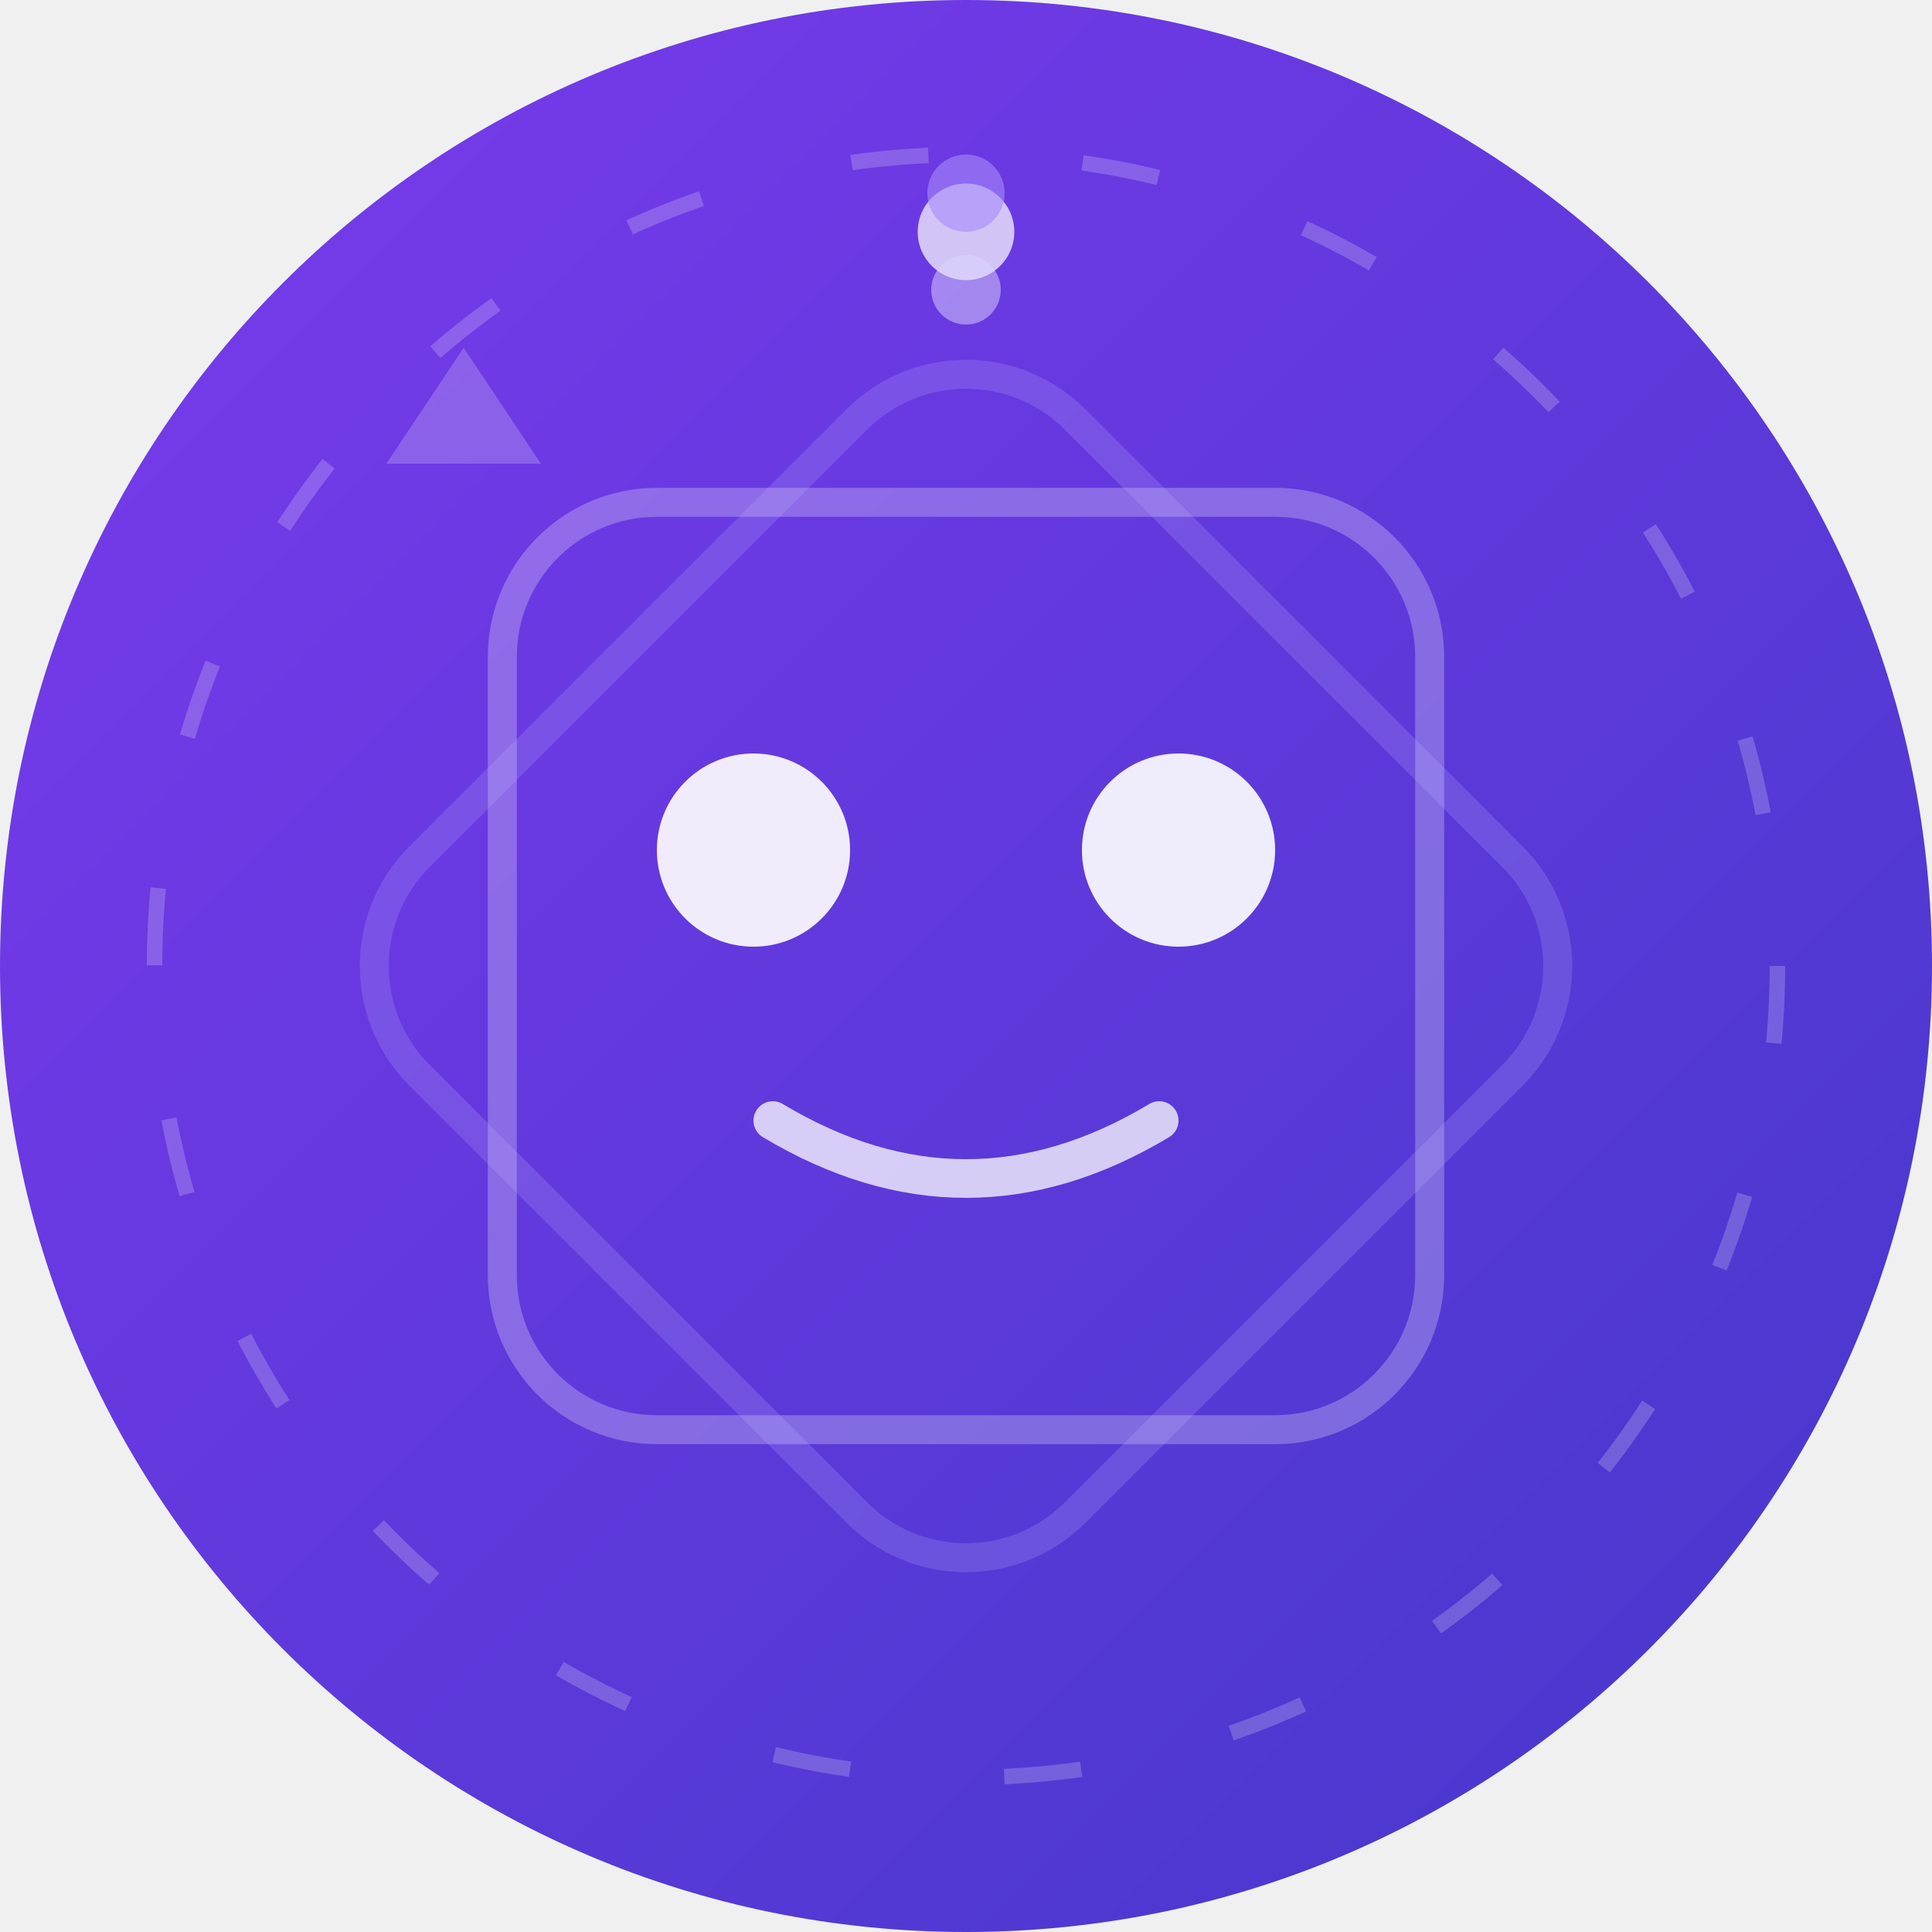
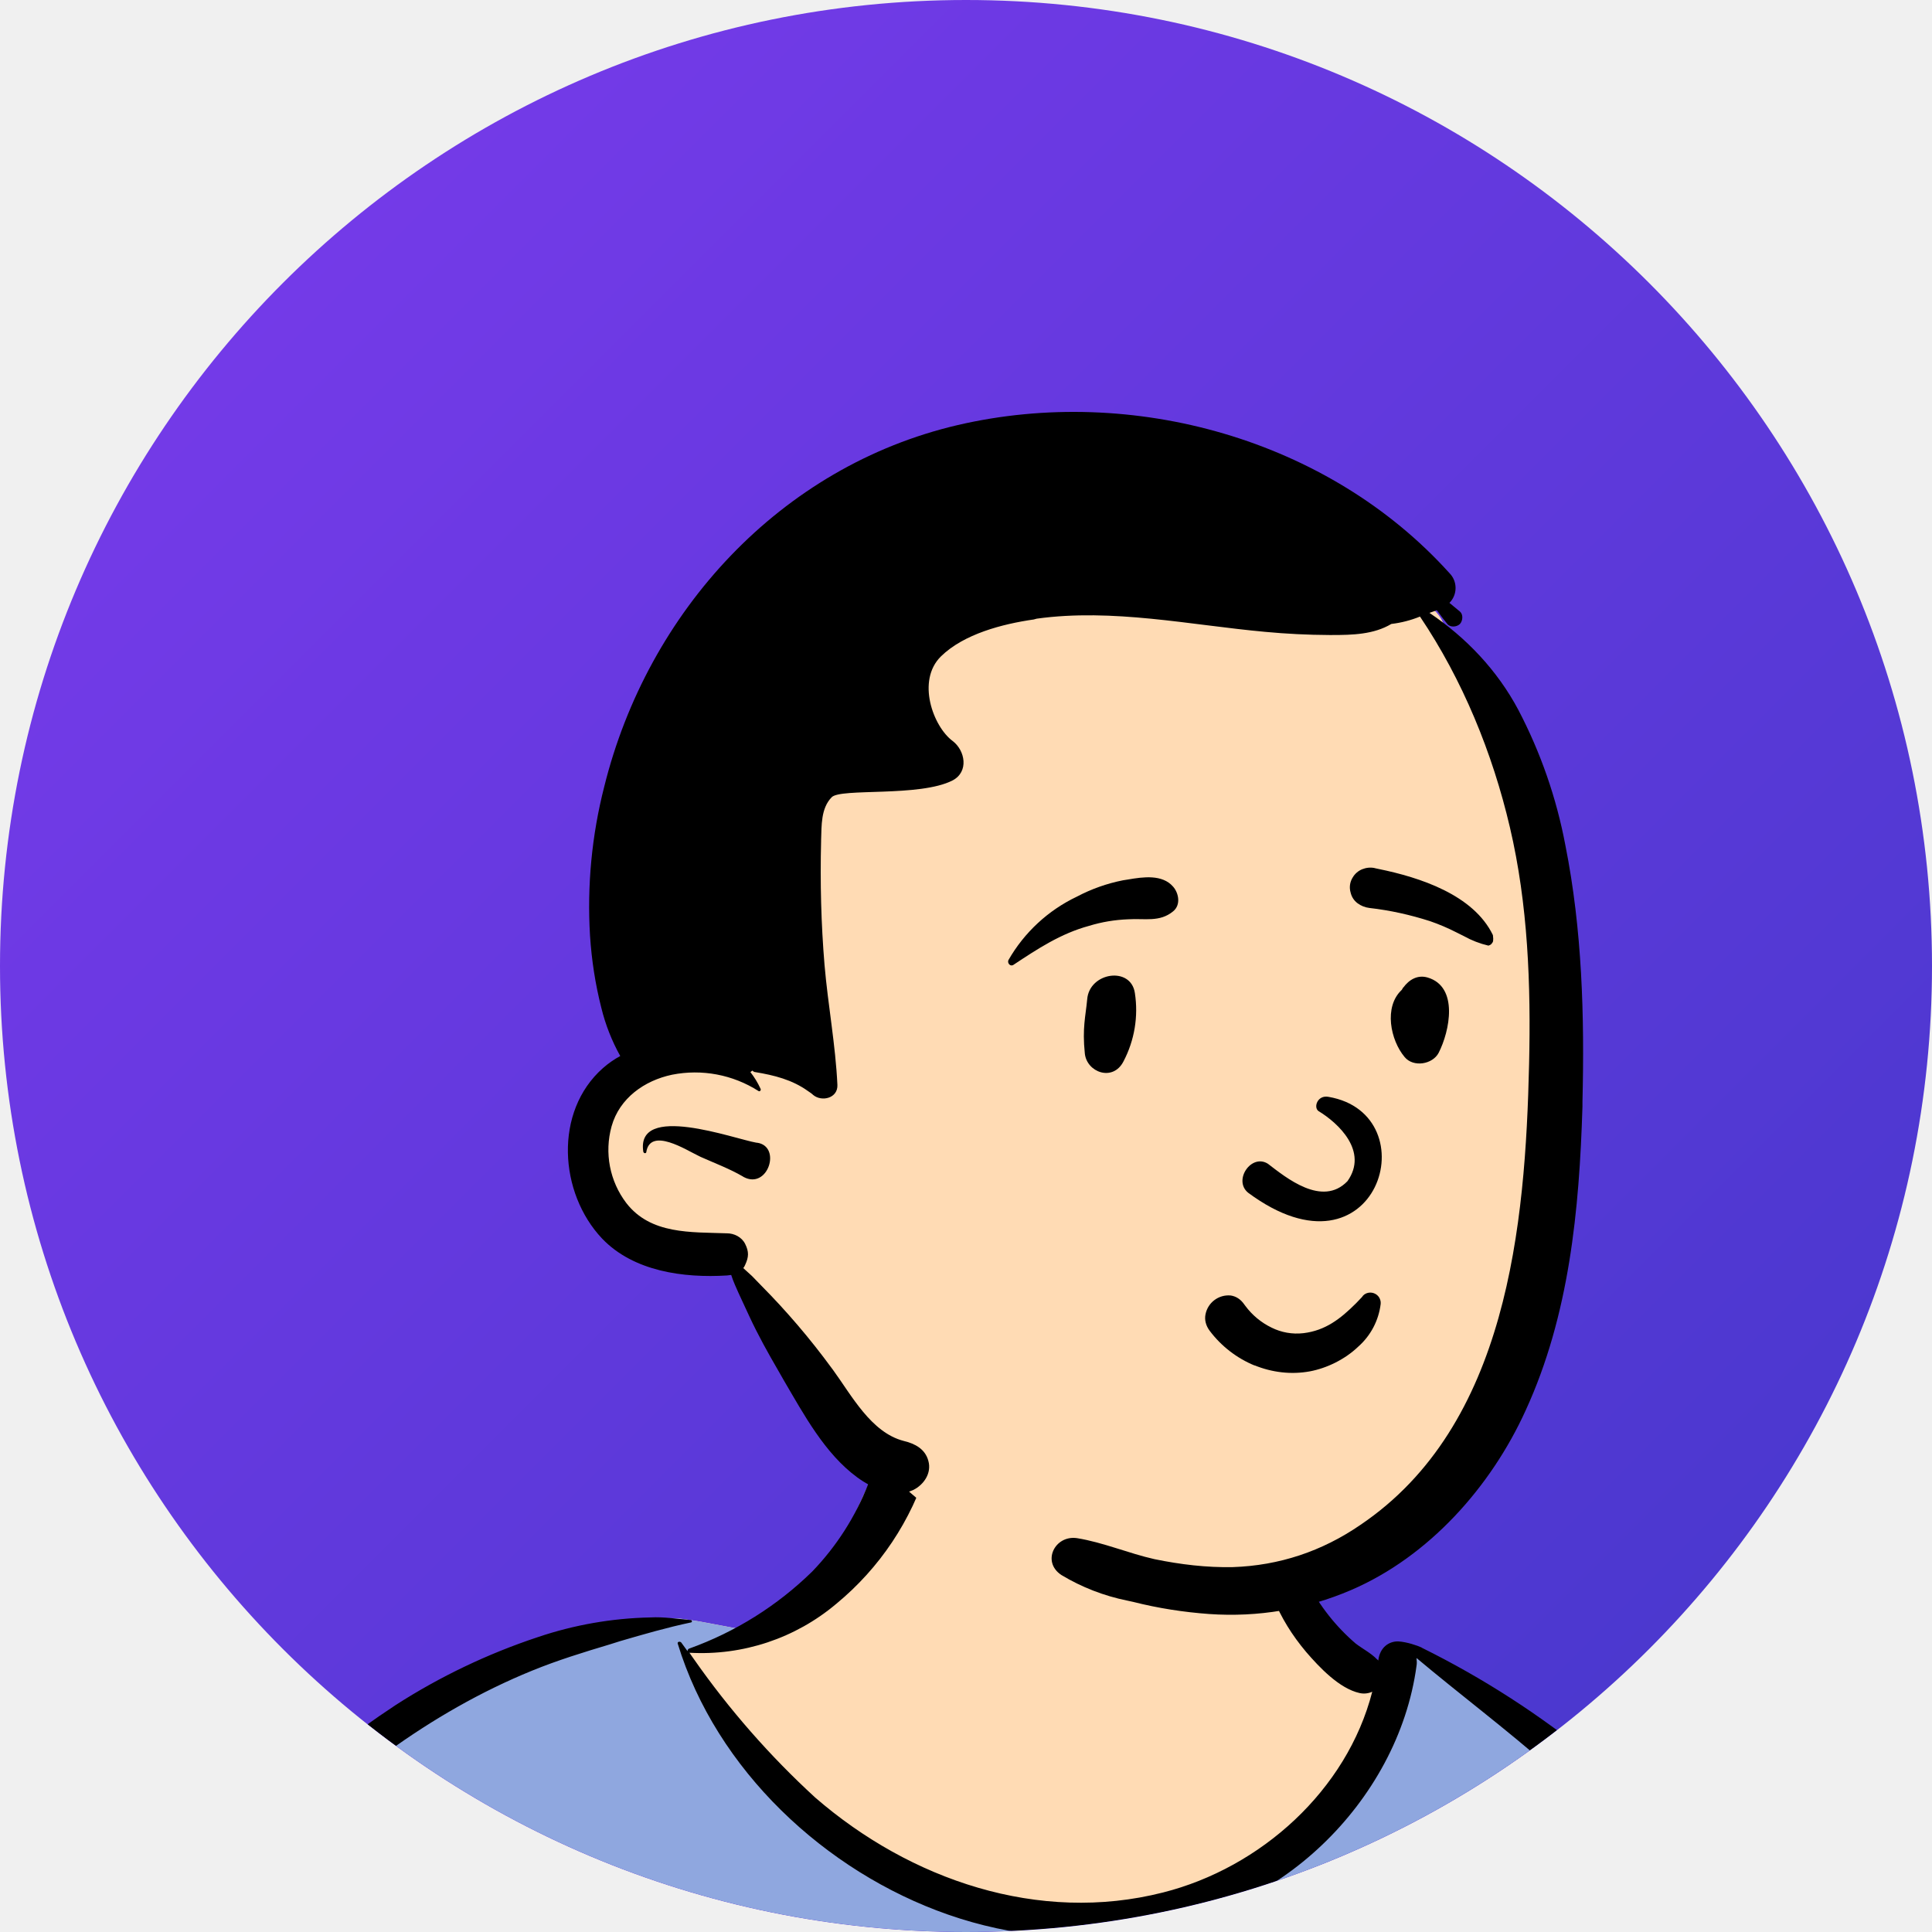
<svg xmlns="http://www.w3.org/2000/svg" viewBox="0 0 100 100">
  <defs>
    <linearGradient id="a1bg" x1="0%" y1="0%" x2="100%" y2="100%">
      <stop offset="0%" stop-color="#7C3AED" />
      <stop offset="100%" stop-color="#4338CA" />
    </linearGradient>
+     <clipPath id="a1clip">
+       <circle cx="50" cy="50" r="50" />
+     </clipPath>
  </defs>
  <circle cx="50" cy="50" r="50" fill="url(#a1bg)" />
-   <g opacity="0.2">
-     <animateTransform attributeName="transform" type="rotate" from="0 50 50" to="360 50 50" dur="40s" repeatCount="indefinite" />
-     <circle cx="50" cy="50" r="42" fill="none" stroke="white" stroke-width="0.8" stroke-dasharray="4 8" />
-   </g>
-   <g>
-     <animateTransform attributeName="transform" type="rotate" from="0 50 50" to="360 50 50" dur="20s" repeatCount="indefinite" />
-     <rect x="26" y="26" width="48" height="48" rx="8" fill="none" stroke="white" stroke-width="1.5" opacity="0.25" />
-   </g>
-   <g transform="rotate(45 50 50)">
+   <g clip-path="url(#a1clip)">
    <g>
-       <animateTransform attributeName="transform" type="rotate" from="0 50 50" to="-360 50 50" dur="25s" repeatCount="indefinite" />
-       <rect x="26" y="26" width="48" height="48" rx="8" fill="none" stroke="#C4B5FD" stroke-width="1.5" opacity="0.2" />
+       <animateTransform attributeName="transform" type="translate" values="0 0; 0 -0.8; 0 0" dur="5.00s" repeatCount="indefinite" />
+       <svg x="2" y="4" width="96" height="96" viewBox="0 0 704 704">
+         <mask id="a1oviewboxMask">
+           <rect width="704" height="704" rx="0" ry="0" x="0" y="0" fill="#fff" />
+         </mask>
+         <g mask="url(#a1oviewboxMask)">
+           <g fill-rule="evenodd" clip-rule="evenodd">
+             <path d="M705.3 1074a2351.1 2351.1 0 0 1-15.6-101c-1-7.7-2.5-16.4 2.7-22 7.3-8 14-14.8 14.8-26.2.8-10.7-2.8-22.4-5-32.8a809.4 809.4 0 0 0-17.3-64.7c-6.6-21.7-13.9-43.2-21.3-64.6-6.9-20-13.5-40.3-22.5-59.5-17-36.5-46-63.5-81.6-81.6-9-4.5-27-20.5-36.3-24-8.5-3.4-8.5 6.3-16.9 2.6-6.7-2.9-13-6.7-16.7-13.2-4-7-14.3-16.9-15.9-25-3.3-17.4.3-32.2-12-45.3a90 90 0 0 0-41.1-23.8c-33.7-9.3-78.5-2.8-98.8 28.5-9.7 14.9-13 33-26.2 45.1-11.4 10.7-8.8 18-23.6 23.4-.9.3-23.6-4.5-24.4-4.2-16.2-3.5-31.7 6.2-46.5 11.8a325.4 325.4 0 0 0-63 32.3 399.2 399.2 0 0 0-102.3 98.5 482.5 482.5 0 0 0-76.4 161c-1.7 6.4-3.5 13-1.5 19.4 1.7 5.3 5.4 9.2 9.8 12.4 6 4.3 18 7 17.7 15.7-.1 6.6-2.4 13.5-3.5 20-1.3 7.7-2.3 15.5-3.4 23.2-4.8 35.4-8.6 71-10.3 106.6a920 920 0 0 0-.5 106c.1 2.3.8 4.5 2 6.2-1 .4-1.2 2.4.1 2.7l2.7.5a12 12 0 0 0 7 2.4l5.5.2c19.3 4 38.6 7.9 58.1 10.8 23.8 3.5 47.6 6.3 71.5 8.7 49.2 4.8 98 3.2 147.1.6a1877 1877 0 0 1 147.4-2c49.2 1.4 98.4 3.5 147.6 4.4 55 1 110-.5 164.8-5 7.5-.5 12.2-6.5 10.7-14-8.9-44.7-19-89.1-27-134Z" fill="#ffdbb4" />
+             <path d="m201 597.5 1.2-.4c14.5-5.7 29.6-14.8 45.4-11.4.5-.2 10.8 1.9 17.9 3.2l-6.7 7L247 598c40.7 67.1 88.8 100.7 144.3 100.7 55.5 0 97.7-33.6 126.4-100.7l4-1c.4 0 1 .2 1.5.4 9.3 3.6 27.4 19.6 36.3 24.1 35.6 18 64.5 45 81.6 81.6 8.7 18.6 15.2 38 21.8 57.5l.7 2c7.4 21.4 14.7 43 21.3 64.6 6.3 20.4 12 41 16.6 61.8l.7 2.9c2.2 10.4 5.8 22 5 32.8a29 29 0 0 1-3 10.7l-80.4 29 38.4 261.3c-35.1 1.5-70.3 2-105.5 1.3-49.2-.9-98.4-3-147.6-4.3-47.7-1.2-95.3-.7-143 1.7l-12 .6a946.3 946.3 0 0 1-139.5-1l-3.1-.3v-38.3l16.3-212.9-83-15.6-81.3-39.5a21.7 21.7 0 0 1-5.6-8.8c-1.9-6-.5-12 1-18l.5-1.3a492.8 492.8 0 0 1 76.4-161A399.3 399.3 0 0 1 138 629.7c19.8-13 40.9-23.9 63-32.3Z" fill="#8fa7df" />
+             <path d="M232.2 584.6c5.1-.3 10.3.6 15.4 1 .4.1.6.8 0 .9-9 1.9-18 4.5-26.9 7.1l-3.8 1.2c-10 3-19.8 6-29.6 10-19.4 7.9-37.8 18.5-54.8 30.8C67.2 682.8 20 754.3-9.9 828.3a526 526 0 0 0-24.3 77c-.4 1.6-2 5.4-1 7 .7 1.3 3.6 2.1 5 2.9l4.5 2.3 25.2 12.9 2.3 1.1c38 18.6 78.4 34.4 121 35.5l.4-3.7a342 342 0 0 1 9.9-60c.3-1 1.6-.6 1.7.3 3 23.1 2 46.4 1 69.7-1.8 41-4.3 82.2-6.5 123.3-1.2 20.6-2.6 41-3.9 61.7-1.3 20.5-1.7 41.6-4.7 62-.6 4.6-6 7-10 6.6-4.4-.5-7.9-4.5-8-9 0-11.9 1.5-24 2.4-35.8l2.5-33.8c3.1-41.1 6.8-82.2 10.2-123.3a4771 4771 0 0 1 3.8-43.7C76.4 979.8 34.2 963-6.1 943.5c-.6 13.2-2 26.5-3.4 39.6-3.8 36.8-7.1 73.6-9.6 110.5a2254.2 2254.2 0 0 0-4.2 92.7l-.2 7c0 4.4-.5 8.5-4.3 11.7-3.7 3.3-8.9 3.5-12.6 0-5-4.6-4.2-10.9-4-17.1a1675.6 1675.6 0 0 1 1.8-47.2 1321 1321 0 0 1 10.5-109.5l2-14c3.5-26 7.5-52.7 15.5-77.9-3.1-1.5-6.2-3-9.3-4.7-5.5-2.7-11.2-5.4-16.6-8.4-4.2-2.5-7.9-5.8-9-10.8-1.4-5.5.6-11.5 2-16.9v-.4a502 502 0 0 1 26.6-80 523.2 523.2 0 0 1 67.8-117 353.8 353.8 0 0 1 88.7-83.3 239 239 0 0 1 53.8-25.7 142.6 142.6 0 0 1 42.8-7.5Zm90.1-66c6-6.5 18.1.2 15.2 8.8a108.2 108.2 0 0 1-34.7 52A79.4 79.4 0 0 1 247 598l1.7 2.4a321.1 321.1 0 0 0 46.1 52.6c36 31.2 84.8 48 132 36 37.1-9.4 69.8-38.8 79.4-76.2-1.3.6-3 .9-4.8.5-7.7-1.7-15.3-9.8-20.3-15.6-5.3-6.3-9.5-13-12.6-20.7-5.6-14-7.4-32.1.3-45.7 1-1.7 3-.7 3.3 1l.3 2.5c1.5 12.7 3.3 25 9.3 36.6a76 76 0 0 0 18.2 23.1c2.6 2 5.8 3.6 8.1 6l.5.4c.6-5 4.1-7.3 7.6-7.2 3.3.2 7.3 1.6 8.8 2.3l.1.1a341 341 0 0 1 65.1 42 259 259 0 0 1 88.4 129c7.5 25.3 11.8 51.4 16.3 77.4l2.8 16c4.2 23.9 8.9 48.4 18.4 70.7 2.5 5.7.6 11.1-5.5 13.4A1493 1493 0 0 1 688 953c3.7 16 6 32.5 8.7 48.5 6 34.1 13.2 68 19.4 102 3.2 17.5 6.1 35 9.3 52.3l4.7 25.2 2.4 13.6.1.7c.5 2.4 1 4.9.4 7.3-.8 2.7-2.9 4.6-4.8 6.6-1.6 1.6-3.8 1.6-5.7.7l-.7-.3c-3.4-1.6-6-3.2-7.3-7-.7-2.5-1-5.2-1.5-7.7a3535.6 3535.6 0 0 1-7.8-43.6l-1.6-9.1c-5.2-31.4-10.2-62.9-12.8-94.5-1-14-2.3-28.1-3.5-42.2l-.9-10.5c-1.1-13.3-2.5-27-2.7-40.5l-4.5 1.6L657 964c-5.5 2-12.5 6-18.4 5.2-2.9-.3-5-1.2-6.8-2.9 2 28.8 4.8 57.4 8.5 86a1965.7 1965.7 0 0 0 22 135c.6 3.2 1.4 6.4 1.9 9.6.5 3.7-.5 5.9-2.5 9-1.7 2.4-5 3.7-7.8 2-3.6-2.3-5.5-4.3-6.5-8.4-1-3.7-1.6-7.6-2.3-11.4a1654.2 1654.2 0 0 1-11.4-65.2c-7.8-52-12.7-104.4-15.2-156.8a1388 1388 0 0 1-1.4-77.8c0-13.3.5-26.6 1.4-39.9 1-13.4 3-26.5 4.8-39.8 0-.5.7-.5.7 0 .8 14.9 2.1 29.8 2.8 44.7.6 14.3.9 28.5 1.4 42.8.6 18.7 1.5 37.5 2.7 56.2a9.6 9.6 0 0 1 8.5-3.1c4.7-1 9.7-3.4 14.1-5l16.8-5.5 26.4-8.7a679 679 0 0 1-18-80.8l-2-12.3c-4-24.2-8.5-48.5-15.8-72a229.8 229.8 0 0 0-34.8-68.2 370.2 370.2 0 0 0-52.7-55.3C557 627 539.7 614 523 600c.1.9.2 2 0 3-3.5 25.9-17 50-35.8 67.9-37.7 36-93.6 43.4-142 26.5-46.7-16.3-88-55-102.6-102.8-.3-.8.8-1 1.3-.5l2.4 3.3c0-.4.2-.9.7-1a129 129 0 0 0 46.6-29.2 100.2 100.2 0 0 0 21.3-33.3l.4-1c1.7-5 3.2-10.2 7-14.2Z" fill="#000" />
+           </g>
+           <g transform="matrix(.99789 0 0 1 156 62)">
+             <g fill-rule="evenodd" clip-rule="evenodd">
+               <path d="M405.3 225.3c11.3-8.2-5.6-35-11.4-43l-15-31.4c.6-8.5-7.8-16.1-16-13.5-7.2-5.2-19.3-2.7-23 5.4-79.4-34.6-216.8-20.2-224 86.5-15.3 30.4-30.5 61-44.2 92.3-18.9 1-28 24-16.8 38.9 1.5 24 16.8 26 37.2 25 8.2 2 16.7 3.2 22.9 9.6a68.5 68.5 0 0 1 10.9 16.7 204.4 204.4 0 0 0 56.4 69.3c38 28.3 89.2 48.7 136.4 34.9 101.6-39.9 121.6-199.3 86.6-290.7Z" fill="#ffdbb4" />
+               <path d="M193.3 70c66.4-15.4 141 5.3 187 56.2a8 8 0 0 1 0 11.3l4 3.3c1.3 1.1 1.1 3.5 0 4.7-1.2 1.2-3.7 1.4-4.8 0l-1.6-2-2.4-3.2-2.8 1c14 9.4 25.8 21.8 33.8 36.8a183.9 183.9 0 0 1 17.9 51.4c6.4 32 7.3 64.9 6.5 97.4v1.8c-1.2 39.3-5 79.2-21.6 115.3-13.2 29-36.8 55.5-66.4 68.2-17 7.3-35.4 10.4-54 9.1-9.7-.7-19.4-2.2-28.9-4.6l-2.3-.5a79 79 0 0 1-25-9.7c-7.6-5-2.5-15.2 5.9-14 10 1.6 19.7 5.8 29.6 8 9.8 2 19.7 3.2 29.7 3 17.7-.6 33.9-6 48.5-16 56-37.7 62.8-113.7 64.2-175 .7-30-.4-60.5-7.3-89.8-6.6-28.2-18-56-34.2-80a42.2 42.2 0 0 1-10.9 2.8c-6.7 4-14.8 4.2-22.6 4.2h-1a275 275 0 0 1-24.4-1.2c-28.6-2.6-58-9-86.9-5l-1.1.3c-11.9 1.7-26.6 5.5-35.3 14-9.4 9.2-3 26.6 4.4 32.1 4.8 3.6 6.3 11.7 0 15-12.5 6.4-42.7 2.8-46 6.4-4.1 4.2-3.8 10.7-4 16.2v.4c-.4 15.7 0 31.4 1.3 47 1.3 15.2 4.2 30.4 4.9 45.6.2 5-5.9 6.5-9.2 3.8-.6-.6-1.3-1-2-1.5-6-4.3-12.8-6-20.1-7.2-.4 0-.7-.3-1-.5v-.1l-.8.6c1.5 1.9 2.8 4 3.9 6.4.2.5-.3 1.1-.8.8a44.9 44.9 0 0 0-32.9-6.2c-10.5 2.2-20 8.9-23 19.6a33.3 33.3 0 0 0 5.6 29.1c9.3 12 24.6 11 38.3 11.5 2.7 0 5.6 1.4 6.9 4 1.5 3 1.4 5 0 8a5 5 0 0 1-.7 1.2l3.3 3 3.6 3.7a277.3 277.3 0 0 1 26.6 31.1l.6.8c7.1 9.7 14.5 23.8 26.9 27 4.2 1 8.2 3 9.4 7.6 1.3 4.6-1.7 9-5.7 11-7 3.3-15.7-.6-21.4-4.8-12.3-9-20.3-23.9-28-37l-2-3.5c-3.9-6.7-7.7-13.5-11-20.6-1.8-4-3.8-8-5.5-12a42 42 0 0 1-1.4-3.7l-1.6.2c-16.5 1-35.5-1.5-47.5-14-16.4-17.3-18.4-48.2.3-64.7a36 36 0 0 1 6.6-4.6 73.3 73.3 0 0 1-7.2-18.3c-2.3-9-3.7-18.2-4.3-27.4a183 183 0 0 1 5.4-56.5c16.5-66.5 67-121.6 134.5-137.3ZM73.7 346c-3.2-19 34.7-5 43-3.6h.2c9.5 1.3 4.2 18-5.1 13l-.3-.2c-5-2.9-10.6-5-16-7.4l-1-.5c-4.3-2-18.2-11-19.7-1.3 0 .5-1 .5-1 0Z" fill="#000" />
+             </g>
+           </g>
+           <g transform="translate(315 248)">
+             <path fill-rule="evenodd" clip-rule="evenodd" d="M146.6 241a40.7 40.7 0 0 1-17.1-13.2c-1.5-2-2-4.2-1.6-6.2a8.9 8.9 0 0 1 9.6-7.2c1.9.3 3.7 1.3 5.2 3.5l.3.4a27 27 0 0 0 10 8.3c3.6 1.8 7.8 2.6 12.1 2.1 8.3-1 14-5.4 20-11.4l2.2-2.3c.5-.8 1.1-1.2 1.9-1.5a4 4 0 0 1 4.6 1.6c.4.7.7 1.5.6 2.5a25.7 25.7 0 0 1-8.5 16.2c-5.1 4.9-12 8.2-18.4 9.4-7.1 1.3-14.4.4-21-2.3Zm24.2-96.6c7.6 4.6 19 15.3 11 26.6-9.6 10-23.4-1.4-30.2-6.6-6.3-4-13.3 6.3-7.5 11 49 36.3 69-29.8 30.5-36.4-4.2-.8-5.8 4-3.8 5.4ZM83 102c.8-10.3 16.6-12.7 18.1-2.4a42 42 0 0 1-4.3 25.9c-4 7.9-14 4.2-14.7-3-1-9.7.3-14 .9-20.5Zm120-4.5c2.2-3 5.4-4.9 9.2-3.8 11.9 3.5 8.4 20.4 4.2 28.6-2.3 4.4-9.6 5.6-12.9 1.6-5.4-6.4-8-19.1-1.1-25.5l.6-1ZM96.6 56.8l1.9-.3c5.8-1 13-2 17.1 2.7 2.2 2.5 3 7 0 9.4-5.1 4.2-10.8 2.6-17 3-5.1.2-10 1-14.9 2.5C73 77 64.2 82.8 55 88.9c-1.2.8-2.4-.7-1.9-1.8a59.3 59.3 0 0 1 26-24.1 64 64 0 0 1 17.5-6.2Zm95.6-4.6 1.4.3c15.7 3.2 36 9.8 43.4 25.1.3 2.2 0 2.7-.3 3-.2.3-.4.7-1.4 1A36 36 0 0 1 226 78l-2.8-1.4a77.7 77.7 0 0 0-10.1-4.3c-7.5-2.4-15.1-4.1-23-5a9.4 9.4 0 0 1-4.5-1.8 7 7 0 0 1-2.6-4 7 7 0 0 1 .8-5.8 7.4 7.4 0 0 1 3.6-3.1c1.5-.6 3.2-.8 4.9-.4Z" fill="#000" />
+           </g>
+           <g transform="translate(279 400)" />
+           <g transform="translate(179 343)" />
+           <g transform="translate(203 303)" />
+         </g>
+       </svg>
+       <g opacity="0">
+         <animate attributeName="opacity" calcMode="discrete" values="0;1;0;1;0;1;0;1;0;1;0;1;0" keyTimes="0;0.037;0.041;0.126;0.13;0.309;0.313;0.428;0.432;0.636;0.64;0.747;0.751" dur="49.88s" repeatCount="indefinite" />
+         <svg x="2" y="4" width="96" height="96" viewBox="0 0 704 704">
+           <mask id="a1cviewboxMask">
+             <rect width="704" height="704" rx="0" ry="0" x="0" y="0" fill="#fff" />
+           </mask>
+           <g mask="url(#a1cviewboxMask)">
+             <g fill-rule="evenodd" clip-rule="evenodd">
+               <path d="M705.3 1074a2351.1 2351.1 0 0 1-15.6-101c-1-7.7-2.5-16.4 2.7-22 7.3-8 14-14.8 14.8-26.2.8-10.7-2.8-22.4-5-32.8a809.4 809.4 0 0 0-17.3-64.7c-6.6-21.7-13.9-43.2-21.3-64.6-6.9-20-13.5-40.3-22.5-59.5-17-36.5-46-63.5-81.6-81.6-9-4.5-27-20.5-36.3-24-8.5-3.4-8.5 6.3-16.9 2.6-6.7-2.9-13-6.7-16.7-13.2-4-7-14.3-16.9-15.9-25-3.3-17.4.3-32.2-12-45.3a90 90 0 0 0-41.1-23.8c-33.7-9.3-78.5-2.8-98.8 28.5-9.7 14.9-13 33-26.2 45.1-11.4 10.7-8.8 18-23.6 23.4-.9.3-23.6-4.5-24.4-4.2-16.2-3.5-31.7 6.2-46.5 11.8a325.4 325.4 0 0 0-63 32.3 399.2 399.2 0 0 0-102.3 98.5 482.5 482.5 0 0 0-76.4 161c-1.7 6.4-3.5 13-1.5 19.4 1.7 5.3 5.4 9.2 9.8 12.4 6 4.3 18 7 17.7 15.7-.1 6.6-2.4 13.5-3.5 20-1.3 7.7-2.3 15.5-3.4 23.2-4.8 35.4-8.6 71-10.3 106.6a920 920 0 0 0-.5 106c.1 2.3.8 4.5 2 6.2-1 .4-1.2 2.4.1 2.7l2.7.5a12 12 0 0 0 7 2.4l5.5.2c19.3 4 38.6 7.9 58.1 10.8 23.8 3.5 47.6 6.3 71.5 8.7 49.2 4.8 98 3.2 147.1.6a1877 1877 0 0 1 147.4-2c49.2 1.4 98.4 3.5 147.6 4.4 55 1 110-.5 164.8-5 7.5-.5 12.2-6.5 10.7-14-8.9-44.7-19-89.1-27-134Z" fill="#ffdbb4" />
+               <path d="m201 597.5 1.2-.4c14.5-5.7 29.6-14.8 45.4-11.4.5-.2 10.8 1.9 17.9 3.2l-6.7 7L247 598c40.7 67.1 88.8 100.7 144.3 100.7 55.5 0 97.7-33.6 126.4-100.7l4-1c.4 0 1 .2 1.5.4 9.3 3.6 27.4 19.6 36.3 24.1 35.6 18 64.5 45 81.6 81.6 8.7 18.6 15.2 38 21.8 57.5l.7 2c7.4 21.4 14.7 43 21.3 64.6 6.3 20.4 12 41 16.6 61.8l.7 2.9c2.2 10.4 5.8 22 5 32.8a29 29 0 0 1-3 10.7l-80.4 29 38.4 261.3c-35.1 1.5-70.3 2-105.5 1.3-49.2-.9-98.4-3-147.6-4.3-47.7-1.2-95.3-.7-143 1.7l-12 .6a946.3 946.3 0 0 1-139.5-1l-3.1-.3v-38.3l16.3-212.9-83-15.6-81.3-39.5a21.7 21.7 0 0 1-5.6-8.8c-1.9-6-.5-12 1-18l.5-1.3a492.8 492.8 0 0 1 76.4-161A399.3 399.3 0 0 1 138 629.7c19.8-13 40.9-23.9 63-32.3Z" fill="#8fa7df" />
+               <path d="M232.2 584.6c5.1-.3 10.3.6 15.4 1 .4.1.6.8 0 .9-9 1.9-18 4.5-26.9 7.1l-3.8 1.2c-10 3-19.8 6-29.6 10-19.4 7.9-37.8 18.5-54.8 30.8C67.2 682.8 20 754.3-9.9 828.3a526 526 0 0 0-24.3 77c-.4 1.6-2 5.4-1 7 .7 1.3 3.6 2.1 5 2.9l4.5 2.3 25.2 12.9 2.3 1.1c38 18.6 78.4 34.4 121 35.5l.4-3.7a342 342 0 0 1 9.9-60c.3-1 1.6-.6 1.7.3 3 23.1 2 46.4 1 69.7-1.8 41-4.3 82.2-6.5 123.3-1.2 20.6-2.6 41-3.9 61.7-1.3 20.5-1.7 41.6-4.7 62-.6 4.6-6 7-10 6.6-4.4-.5-7.9-4.5-8-9 0-11.9 1.5-24 2.4-35.8l2.5-33.8c3.1-41.1 6.8-82.2 10.2-123.3a4771 4771 0 0 1 3.8-43.7C76.4 979.8 34.2 963-6.1 943.5c-.6 13.2-2 26.5-3.4 39.6-3.8 36.8-7.1 73.6-9.6 110.5a2254.2 2254.2 0 0 0-4.2 92.7l-.2 7c0 4.4-.5 8.5-4.3 11.7-3.7 3.3-8.9 3.5-12.6 0-5-4.6-4.2-10.9-4-17.1a1675.6 1675.6 0 0 1 1.8-47.2 1321 1321 0 0 1 10.5-109.5l2-14c3.5-26 7.5-52.7 15.5-77.9-3.1-1.5-6.2-3-9.3-4.7-5.5-2.7-11.2-5.4-16.6-8.4-4.2-2.5-7.9-5.8-9-10.8-1.4-5.5.6-11.5 2-16.9v-.4a502 502 0 0 1 26.6-80 523.2 523.2 0 0 1 67.8-117 353.8 353.8 0 0 1 88.7-83.3 239 239 0 0 1 53.8-25.7 142.6 142.6 0 0 1 42.8-7.5Zm90.1-66c6-6.5 18.1.2 15.2 8.8a108.2 108.2 0 0 1-34.7 52A79.4 79.4 0 0 1 247 598l1.7 2.4a321.1 321.1 0 0 0 46.1 52.6c36 31.2 84.8 48 132 36 37.1-9.4 69.8-38.8 79.4-76.2-1.3.6-3 .9-4.8.5-7.7-1.7-15.3-9.8-20.3-15.6-5.3-6.3-9.5-13-12.6-20.7-5.6-14-7.4-32.1.3-45.7 1-1.7 3-.7 3.3 1l.3 2.5c1.5 12.7 3.3 25 9.3 36.6a76 76 0 0 0 18.2 23.1c2.6 2 5.8 3.6 8.1 6l.5.4c.6-5 4.1-7.3 7.6-7.2 3.3.2 7.3 1.6 8.8 2.3l.1.1a341 341 0 0 1 65.1 42 259 259 0 0 1 88.4 129c7.5 25.3 11.8 51.4 16.3 77.4l2.8 16c4.2 23.9 8.9 48.4 18.4 70.7 2.5 5.7.6 11.1-5.5 13.4A1493 1493 0 0 1 688 953c3.7 16 6 32.5 8.7 48.5 6 34.1 13.2 68 19.4 102 3.2 17.5 6.1 35 9.3 52.3l4.7 25.2 2.4 13.6.1.7c.5 2.4 1 4.9.4 7.3-.8 2.7-2.9 4.6-4.8 6.6-1.6 1.6-3.8 1.6-5.7.7l-.7-.3c-3.4-1.6-6-3.2-7.3-7-.7-2.5-1-5.2-1.5-7.7a3535.6 3535.6 0 0 1-7.8-43.6l-1.6-9.1c-5.2-31.4-10.2-62.9-12.8-94.5-1-14-2.3-28.1-3.5-42.2l-.9-10.5c-1.1-13.3-2.5-27-2.7-40.5l-4.5 1.6L657 964c-5.5 2-12.5 6-18.4 5.2-2.9-.3-5-1.2-6.8-2.9 2 28.8 4.8 57.4 8.5 86a1965.7 1965.7 0 0 0 22 135c.6 3.2 1.4 6.4 1.9 9.6.5 3.7-.5 5.9-2.5 9-1.7 2.4-5 3.7-7.8 2-3.6-2.3-5.5-4.3-6.5-8.4-1-3.7-1.6-7.6-2.3-11.4a1654.2 1654.2 0 0 1-11.4-65.2c-7.8-52-12.7-104.4-15.2-156.8a1388 1388 0 0 1-1.4-77.8c0-13.3.5-26.6 1.4-39.9 1-13.4 3-26.5 4.8-39.8 0-.5.7-.5.7 0 .8 14.9 2.1 29.8 2.8 44.7.6 14.3.9 28.5 1.4 42.8.6 18.7 1.5 37.5 2.7 56.2a9.6 9.6 0 0 1 8.5-3.1c4.7-1 9.7-3.4 14.1-5l16.8-5.5 26.4-8.7a679 679 0 0 1-18-80.8l-2-12.3c-4-24.2-8.5-48.5-15.8-72a229.8 229.8 0 0 0-34.8-68.2 370.2 370.2 0 0 0-52.7-55.3C557 627 539.7 614 523 600c.1.9.2 2 0 3-3.5 25.9-17 50-35.8 67.9-37.7 36-93.6 43.4-142 26.5-46.7-16.3-88-55-102.6-102.8-.3-.8.8-1 1.3-.5l2.4 3.3c0-.4.2-.9.7-1a129 129 0 0 0 46.6-29.2 100.2 100.2 0 0 0 21.3-33.3l.4-1c1.7-5 3.2-10.2 7-14.2Z" fill="#000" />
+             </g>
+             <g transform="matrix(.99789 0 0 1 156 62)">
+               <g fill-rule="evenodd" clip-rule="evenodd">
+                 <path d="M405.3 225.3c11.3-8.2-5.6-35-11.4-43l-15-31.4c.6-8.5-7.8-16.1-16-13.5-7.2-5.2-19.3-2.7-23 5.4-79.4-34.6-216.8-20.2-224 86.5-15.3 30.4-30.5 61-44.2 92.3-18.9 1-28 24-16.8 38.9 1.5 24 16.8 26 37.2 25 8.2 2 16.7 3.2 22.9 9.6a68.5 68.5 0 0 1 10.9 16.7 204.4 204.4 0 0 0 56.4 69.3c38 28.3 89.2 48.7 136.4 34.9 101.6-39.9 121.6-199.3 86.6-290.7Z" fill="#ffdbb4" />
+                 <path d="M193.3 70c66.4-15.4 141 5.3 187 56.2a8 8 0 0 1 0 11.3l4 3.3c1.3 1.1 1.1 3.5 0 4.7-1.2 1.2-3.7 1.4-4.8 0l-1.6-2-2.4-3.2-2.8 1c14 9.4 25.8 21.8 33.8 36.8a183.9 183.9 0 0 1 17.9 51.4c6.4 32 7.3 64.9 6.5 97.4v1.8c-1.2 39.3-5 79.2-21.6 115.3-13.2 29-36.8 55.5-66.4 68.2-17 7.3-35.4 10.4-54 9.1-9.7-.7-19.4-2.2-28.9-4.6l-2.3-.5a79 79 0 0 1-25-9.7c-7.6-5-2.5-15.2 5.9-14 10 1.6 19.7 5.8 29.6 8 9.8 2 19.7 3.2 29.7 3 17.7-.6 33.9-6 48.5-16 56-37.7 62.8-113.7 64.2-175 .7-30-.4-60.5-7.3-89.8-6.6-28.2-18-56-34.2-80a42.2 42.2 0 0 1-10.9 2.8c-6.7 4-14.8 4.2-22.6 4.2h-1a275 275 0 0 1-24.4-1.2c-28.6-2.6-58-9-86.9-5l-1.1.3c-11.9 1.7-26.6 5.5-35.3 14-9.4 9.2-3 26.6 4.4 32.1 4.8 3.6 6.3 11.7 0 15-12.5 6.4-42.7 2.8-46 6.4-4.1 4.2-3.8 10.7-4 16.2v.4c-.4 15.7 0 31.4 1.3 47 1.3 15.2 4.2 30.4 4.9 45.6.2 5-5.9 6.5-9.2 3.8-.6-.6-1.3-1-2-1.5-6-4.3-12.8-6-20.1-7.2-.4 0-.7-.3-1-.5v-.1l-.8.6c1.5 1.9 2.8 4 3.9 6.4.2.5-.3 1.1-.8.8a44.9 44.9 0 0 0-32.9-6.2c-10.5 2.2-20 8.9-23 19.6a33.3 33.3 0 0 0 5.6 29.1c9.3 12 24.6 11 38.3 11.5 2.7 0 5.6 1.4 6.9 4 1.5 3 1.4 5 0 8a5 5 0 0 1-.7 1.2l3.3 3 3.6 3.7a277.3 277.3 0 0 1 26.6 31.1l.6.8c7.1 9.7 14.5 23.8 26.9 27 4.2 1 8.2 3 9.4 7.6 1.3 4.6-1.7 9-5.7 11-7 3.3-15.7-.6-21.4-4.8-12.3-9-20.3-23.9-28-37l-2-3.5c-3.9-6.7-7.7-13.5-11-20.6-1.8-4-3.8-8-5.5-12a42 42 0 0 1-1.4-3.7l-1.6.2c-16.5 1-35.5-1.5-47.5-14-16.4-17.3-18.4-48.2.3-64.7a36 36 0 0 1 6.6-4.6 73.3 73.3 0 0 1-7.2-18.3c-2.3-9-3.7-18.2-4.3-27.4a183 183 0 0 1 5.4-56.5c16.5-66.5 67-121.6 134.5-137.3ZM73.7 346c-3.2-19 34.7-5 43-3.6h.2c9.5 1.3 4.2 18-5.1 13l-.3-.2c-5-2.9-10.6-5-16-7.4l-1-.5c-4.3-2-18.2-11-19.7-1.3 0 .5-1 .5-1 0Z" fill="#000" />
+               </g>
+             </g>
+             <g transform="translate(315 248)">
+               <path fill-rule="evenodd" clip-rule="evenodd" d="m182.2 226 .7-.2c5.6-1.3 10.9-3 16 .4 5 3.2 5.6 9.2 1.8 13.6-4 4.6-9.2 4.3-14.7 4.4h-.3a135.2 135.2 0 0 1-26.5-2.2l-2.5-.5c-2.5-.5-5-1.2-6.3-3.6-2.3-4.3 14.6-7.7 16.7-8.2 5-1.5 10-2.6 15.1-3.7Zm9.4-51.6a23.2 23.2 0 0 1-10.2 5.9c-10 3-23 1.4-31.1-1.7-1.7-.6-3.3-1.9-4.3-3.5a5.8 5.8 0 0 1-.4-5c.1-.5.4-1 .6-1.4a6 6 0 0 1 3.3-3 7 7 0 0 1 4.5-.3l.6.2c5.2 1.6 13.7 4.4 20.8 3.8 4.3-.3 8-1.8 10-5.7 1-2 .7-4-.2-5.9-1.4-2.8-4.1-5.2-6.4-6.9-3.3-2.4-6.7-3.3-10.3-4.3l-4-1.2c-.5-.2-1-.5-1.2-.8-.3-.4-.5-.9-.6-1.3 0-.5 0-1 .3-1.4.2-.4.5-.7 1-1 7-3 16-1 22.8 4 3.4 2.4 6.3 5.5 8 9a17 17 0 0 1 1.7 10.6c-.7 4.1-2.4 7.4-4.9 9.9ZM77.1 104.6c2-1 3.6 3.1 4 4.2l.9 2.3a26 26 0 0 0 5.7 10.2c2.4 2.3 6.3 4.3 9 1.6 2.7-2.6 1.4-5.4 1.8-8.6.7-5.6 8.4-11.3 13-5.4 10.5 13.4-5.7 31.9-20.6 28.6a23 23 0 0 1-16.2-15l-.1-.3c-1.5-4.6-3-15.2 2.5-17.6Zm135.1 9.2v-.1c-5-11.4 12.7-16.2 14.3-6v.6c1.5 11.3-1.6 26.5-15.4 27.7-15.6 1.2-22-16.1-20.6-28.8.2-2.3 3-2.6 3.8-.6l.2.5c2.5 6.4 4.9 18.7 13.7 18.7 6 0 5.7-8 4-12ZM223.5 81c9-.3 9 13.7 0 13.9-29.8.7-59.6 1.6-89.4 1.8h-5.5c-28 .2-56 .6-84-1.8-2.4-.2-2-3.5 0-3.4 29.3-4.2 59-5.4 88.5-7 30-1.6 60.3-2.4 90.4-3.5Z" fill="#000" />
+             </g>
+             <g transform="translate(279 400)" />
+             <g transform="translate(179 343)" />
+             <g transform="translate(203 303)" />
+           </g>
+         </svg>
+       </g>
+       <g opacity="0">
+         <svg x="2" y="4" width="96" height="96" viewBox="0 0 704 704">
+           <mask id="a1xviewboxMask">
+             <rect width="704" height="704" rx="0" ry="0" x="0" y="0" fill="#fff" />
+           </mask>
+           <g mask="url(#a1xviewboxMask)">
+             <g fill-rule="evenodd" clip-rule="evenodd">
+               <path d="M705.3 1074a2351.1 2351.1 0 0 1-15.6-101c-1-7.7-2.5-16.4 2.7-22 7.3-8 14-14.8 14.8-26.2.8-10.7-2.8-22.4-5-32.8a809.4 809.4 0 0 0-17.3-64.7c-6.6-21.7-13.9-43.2-21.3-64.6-6.9-20-13.5-40.3-22.5-59.5-17-36.5-46-63.5-81.6-81.6-9-4.5-27-20.5-36.3-24-8.5-3.4-8.5 6.3-16.9 2.6-6.7-2.9-13-6.7-16.7-13.2-4-7-14.3-16.9-15.9-25-3.3-17.4.3-32.2-12-45.3a90 90 0 0 0-41.1-23.8c-33.7-9.3-78.5-2.8-98.8 28.5-9.7 14.9-13 33-26.2 45.1-11.4 10.7-8.8 18-23.6 23.4-.9.3-23.6-4.5-24.4-4.2-16.2-3.5-31.7 6.2-46.5 11.8a325.4 325.4 0 0 0-63 32.3 399.2 399.2 0 0 0-102.3 98.5 482.5 482.5 0 0 0-76.4 161c-1.7 6.4-3.5 13-1.5 19.4 1.7 5.3 5.4 9.2 9.8 12.4 6 4.3 18 7 17.7 15.7-.1 6.6-2.4 13.5-3.5 20-1.3 7.7-2.3 15.5-3.4 23.2-4.8 35.4-8.6 71-10.3 106.6a920 920 0 0 0-.5 106c.1 2.3.8 4.5 2 6.2-1 .4-1.2 2.4.1 2.7l2.7.5a12 12 0 0 0 7 2.4l5.5.2c19.3 4 38.6 7.9 58.1 10.8 23.8 3.5 47.6 6.3 71.5 8.7 49.2 4.8 98 3.2 147.1.6a1877 1877 0 0 1 147.4-2c49.2 1.4 98.4 3.5 147.6 4.4 55 1 110-.5 164.8-5 7.5-.5 12.2-6.5 10.7-14-8.9-44.7-19-89.1-27-134Z" fill="#ffdbb4" />
+               <path d="m201 597.5 1.2-.4c14.5-5.7 29.6-14.8 45.4-11.4.5-.2 10.8 1.9 17.9 3.2l-6.7 7L247 598c40.7 67.1 88.8 100.7 144.3 100.7 55.5 0 97.7-33.6 126.4-100.7l4-1c.4 0 1 .2 1.5.4 9.3 3.6 27.4 19.6 36.3 24.1 35.6 18 64.5 45 81.6 81.6 8.7 18.6 15.2 38 21.8 57.5l.7 2c7.4 21.4 14.7 43 21.3 64.6 6.3 20.4 12 41 16.6 61.8l.7 2.9c2.2 10.4 5.8 22 5 32.8a29 29 0 0 1-3 10.7l-80.4 29 38.4 261.3c-35.1 1.5-70.3 2-105.5 1.3-49.2-.9-98.4-3-147.6-4.3-47.7-1.2-95.3-.7-143 1.7l-12 .6a946.3 946.3 0 0 1-139.5-1l-3.1-.3v-38.3l16.3-212.9-83-15.6-81.3-39.5a21.7 21.7 0 0 1-5.6-8.8c-1.9-6-.5-12 1-18l.5-1.3a492.8 492.8 0 0 1 76.4-161A399.3 399.3 0 0 1 138 629.7c19.8-13 40.9-23.9 63-32.3Z" fill="#8fa7df" />
+               <path d="M232.2 584.6c5.1-.3 10.3.6 15.4 1 .4.1.6.8 0 .9-9 1.9-18 4.5-26.9 7.1l-3.8 1.2c-10 3-19.8 6-29.6 10-19.4 7.9-37.8 18.5-54.8 30.8C67.2 682.8 20 754.3-9.9 828.3a526 526 0 0 0-24.3 77c-.4 1.6-2 5.4-1 7 .7 1.3 3.6 2.1 5 2.9l4.5 2.3 25.2 12.9 2.3 1.1c38 18.6 78.4 34.4 121 35.5l.4-3.7a342 342 0 0 1 9.9-60c.3-1 1.6-.6 1.7.3 3 23.1 2 46.4 1 69.7-1.8 41-4.3 82.2-6.5 123.3-1.2 20.6-2.6 41-3.9 61.7-1.3 20.5-1.7 41.6-4.7 62-.6 4.6-6 7-10 6.6-4.4-.5-7.9-4.5-8-9 0-11.9 1.5-24 2.4-35.8l2.5-33.8c3.1-41.1 6.8-82.2 10.2-123.3a4771 4771 0 0 1 3.8-43.7C76.4 979.8 34.2 963-6.1 943.5c-.6 13.2-2 26.5-3.4 39.6-3.8 36.8-7.1 73.6-9.6 110.5a2254.2 2254.2 0 0 0-4.2 92.7l-.2 7c0 4.4-.5 8.5-4.3 11.7-3.7 3.3-8.9 3.5-12.6 0-5-4.6-4.2-10.9-4-17.1a1675.6 1675.6 0 0 1 1.8-47.2 1321 1321 0 0 1 10.5-109.5l2-14c3.5-26 7.5-52.7 15.5-77.9-3.1-1.5-6.2-3-9.3-4.7-5.5-2.7-11.2-5.4-16.6-8.4-4.2-2.5-7.9-5.8-9-10.8-1.4-5.5.6-11.5 2-16.9v-.4a502 502 0 0 1 26.6-80 523.2 523.2 0 0 1 67.8-117 353.8 353.8 0 0 1 88.7-83.3 239 239 0 0 1 53.8-25.7 142.6 142.6 0 0 1 42.8-7.5Zm90.1-66c6-6.5 18.1.2 15.2 8.8a108.2 108.2 0 0 1-34.7 52A79.4 79.4 0 0 1 247 598l1.7 2.4a321.1 321.1 0 0 0 46.1 52.6c36 31.2 84.8 48 132 36 37.1-9.4 69.8-38.8 79.4-76.2-1.3.6-3 .9-4.8.5-7.7-1.7-15.3-9.8-20.3-15.6-5.3-6.3-9.5-13-12.6-20.7-5.6-14-7.4-32.1.3-45.7 1-1.7 3-.7 3.3 1l.3 2.5c1.5 12.7 3.3 25 9.3 36.6a76 76 0 0 0 18.2 23.1c2.6 2 5.8 3.6 8.1 6l.5.4c.6-5 4.1-7.3 7.6-7.2 3.3.2 7.3 1.6 8.8 2.3l.1.1a341 341 0 0 1 65.1 42 259 259 0 0 1 88.4 129c7.5 25.3 11.8 51.4 16.3 77.4l2.8 16c4.2 23.9 8.9 48.4 18.4 70.7 2.5 5.7.6 11.1-5.5 13.4A1493 1493 0 0 1 688 953c3.7 16 6 32.5 8.7 48.5 6 34.1 13.2 68 19.4 102 3.2 17.5 6.1 35 9.3 52.3l4.7 25.2 2.4 13.6.1.7c.5 2.4 1 4.9.4 7.3-.8 2.7-2.9 4.6-4.8 6.6-1.6 1.6-3.8 1.6-5.7.7l-.7-.3c-3.4-1.6-6-3.2-7.3-7-.7-2.5-1-5.2-1.5-7.7a3535.6 3535.6 0 0 1-7.8-43.6l-1.6-9.1c-5.2-31.4-10.2-62.9-12.8-94.5-1-14-2.3-28.1-3.5-42.2l-.9-10.5c-1.1-13.3-2.5-27-2.7-40.5l-4.5 1.6L657 964c-5.5 2-12.5 6-18.4 5.2-2.9-.3-5-1.2-6.8-2.9 2 28.8 4.8 57.4 8.5 86a1965.7 1965.7 0 0 0 22 135c.6 3.2 1.4 6.4 1.9 9.6.5 3.7-.5 5.9-2.5 9-1.7 2.4-5 3.7-7.8 2-3.6-2.3-5.5-4.3-6.5-8.4-1-3.7-1.6-7.6-2.3-11.4a1654.2 1654.2 0 0 1-11.4-65.2c-7.8-52-12.7-104.4-15.2-156.8a1388 1388 0 0 1-1.4-77.8c0-13.3.5-26.6 1.4-39.9 1-13.4 3-26.5 4.8-39.8 0-.5.7-.5.7 0 .8 14.9 2.1 29.8 2.8 44.7.6 14.3.9 28.5 1.4 42.8.6 18.7 1.5 37.5 2.7 56.2a9.6 9.6 0 0 1 8.5-3.1c4.7-1 9.7-3.4 14.1-5l16.8-5.5 26.4-8.7a679 679 0 0 1-18-80.8l-2-12.3c-4-24.2-8.5-48.5-15.8-72a229.8 229.8 0 0 0-34.8-68.2 370.2 370.2 0 0 0-52.7-55.3C557 627 539.7 614 523 600c.1.9.2 2 0 3-3.5 25.9-17 50-35.8 67.9-37.7 36-93.6 43.4-142 26.5-46.7-16.3-88-55-102.6-102.8-.3-.8.8-1 1.3-.5l2.4 3.3c0-.4.2-.9.7-1a129 129 0 0 0 46.6-29.2 100.2 100.2 0 0 0 21.3-33.3l.4-1c1.7-5 3.2-10.2 7-14.2Z" fill="#000" />
+             </g>
+             <g transform="matrix(.99789 0 0 1 156 62)">
+               <g fill-rule="evenodd" clip-rule="evenodd">
+                 <path d="M405.3 225.3c11.3-8.2-5.6-35-11.4-43l-15-31.4c.6-8.5-7.8-16.1-16-13.5-7.2-5.2-19.3-2.7-23 5.4-79.4-34.6-216.8-20.2-224 86.5-15.3 30.4-30.5 61-44.2 92.3-18.9 1-28 24-16.8 38.9 1.5 24 16.8 26 37.2 25 8.2 2 16.7 3.2 22.9 9.6a68.5 68.5 0 0 1 10.9 16.7 204.4 204.4 0 0 0 56.4 69.3c38 28.3 89.2 48.7 136.4 34.9 101.6-39.9 121.6-199.3 86.6-290.7Z" fill="#ffdbb4" />
+                 <path d="M193.3 70c66.4-15.4 141 5.3 187 56.2a8 8 0 0 1 0 11.3l4 3.3c1.3 1.1 1.1 3.5 0 4.7-1.2 1.2-3.7 1.4-4.8 0l-1.6-2-2.4-3.2-2.8 1c14 9.4 25.8 21.8 33.8 36.8a183.9 183.9 0 0 1 17.9 51.4c6.4 32 7.3 64.9 6.5 97.4v1.8c-1.2 39.3-5 79.2-21.6 115.3-13.2 29-36.8 55.5-66.4 68.2-17 7.3-35.4 10.4-54 9.1-9.7-.7-19.4-2.2-28.9-4.6l-2.3-.5a79 79 0 0 1-25-9.7c-7.6-5-2.5-15.2 5.9-14 10 1.6 19.7 5.8 29.6 8 9.8 2 19.7 3.2 29.7 3 17.7-.6 33.9-6 48.5-16 56-37.7 62.8-113.7 64.2-175 .7-30-.4-60.5-7.3-89.8-6.6-28.2-18-56-34.2-80a42.2 42.2 0 0 1-10.9 2.8c-6.7 4-14.8 4.2-22.6 4.2h-1a275 275 0 0 1-24.4-1.2c-28.6-2.6-58-9-86.9-5l-1.1.3c-11.9 1.7-26.6 5.5-35.3 14-9.4 9.2-3 26.6 4.4 32.1 4.8 3.6 6.3 11.7 0 15-12.5 6.4-42.7 2.8-46 6.4-4.1 4.2-3.8 10.7-4 16.2v.4c-.4 15.7 0 31.4 1.3 47 1.3 15.2 4.2 30.4 4.9 45.6.2 5-5.9 6.5-9.2 3.8-.6-.6-1.3-1-2-1.5-6-4.3-12.8-6-20.1-7.2-.4 0-.7-.3-1-.5v-.1l-.8.6c1.5 1.9 2.8 4 3.9 6.4.2.5-.3 1.1-.8.8a44.9 44.9 0 0 0-32.9-6.2c-10.5 2.2-20 8.9-23 19.6a33.3 33.3 0 0 0 5.6 29.1c9.3 12 24.6 11 38.3 11.5 2.7 0 5.6 1.4 6.9 4 1.5 3 1.4 5 0 8a5 5 0 0 1-.7 1.2l3.3 3 3.6 3.7a277.3 277.3 0 0 1 26.6 31.1l.6.8c7.1 9.7 14.5 23.8 26.9 27 4.2 1 8.2 3 9.4 7.6 1.3 4.6-1.7 9-5.7 11-7 3.3-15.7-.6-21.4-4.8-12.3-9-20.3-23.9-28-37l-2-3.5c-3.9-6.7-7.7-13.5-11-20.6-1.8-4-3.8-8-5.5-12a42 42 0 0 1-1.4-3.7l-1.6.2c-16.5 1-35.5-1.5-47.5-14-16.4-17.3-18.4-48.2.3-64.7a36 36 0 0 1 6.6-4.6 73.3 73.3 0 0 1-7.2-18.3c-2.3-9-3.7-18.2-4.3-27.4a183 183 0 0 1 5.4-56.5c16.5-66.5 67-121.6 134.5-137.3ZM73.7 346c-3.2-19 34.7-5 43-3.6h.2c9.5 1.3 4.2 18-5.1 13l-.3-.2c-5-2.9-10.6-5-16-7.4l-1-.5c-4.3-2-18.2-11-19.7-1.3 0 .5-1 .5-1 0Z" fill="#000" />
+               </g>
+             </g>
+             <g transform="translate(315 248)">
+               <path fill-rule="evenodd" clip-rule="evenodd" d="M177.5 205.3c3.5-6 13.7-5 15.3 2 3.1 14.3-14 27.6-26.9 27.9-12.9.3-27.3-10.6-25.5-24.5.5-3.4 5-3 6.6-.9l.6.9c4.3 5.7 9.9 11.5 17.7 10.2 3.3-.6 6.2-2.7 8.2-5.3 2.4-3.1 2.1-7 4-10.3ZM95.6 100.6c1.8-.5 3.5-.3 5 .4a10 10 0 0 1 7.7 7.6l.1.4-.4-1c.2 1 1 2.1 1.4 3.2.3 1.2.4 2.7.3 4.1l3.3.1 1 .1c6 .6 12.5 1.6 16 6.7 2 2.9.1 8-3.5 8.6-5.6.9-10.4-2.2-16-2.8-5.2-.6-10.7-.3-15.9.7-10.7 2-20.5 6.3-31 9l-1.4.4c-1.8.4-3.8-2.1-2-3.6 8.3-6.8 19-12.4 29.6-15.8a9.4 9.4 0 0 1-1-8.3l.6-1.6.4-1c0-.6.2-1 .3-1.6v-.1a8.2 8.2 0 0 1 5.5-5.5Zm106.7.4c2.2-2.3 5.5-2 7.8-.1l.4.2a13 13 0 0 1 5.3 5.2 13 13 0 0 1 2.1 6.6c5.6 0 10.9 1.6 15 6.1 1.2 1.5 2.1 3.7 1.4 5.6l-.4 1.2c-1.4 3.7-7.5 5.8-9.6 1.5v-.2c-2.3-5.2-10.8-4.7-15.3-4.1a58.3 58.3 0 0 0-12.5 3l-1 .3c-.6.2-3.6 1.8-1.8 1.4.5 0 1 .7.4.9-2.2 1-4.5-1-4.4-3.4.3-4 6.8-6.3 9.9-7.7h.2l3.7-1.7a18 18 0 0 1-2.8-7.2c-.2-.7-.2-1.3 0-2v-1.4l-.1-.2c0-1.5.7-3 1.7-4Zm-36.6 43.4c8.8 2.7 23.3 10.1 18.7 21.5-6.4 10.5-23.3 2.8-31.5-.6-7.4-2.4-11.2 8-4.1 11 59 23.4 58.7-38.2 19-37.3-4.3.1-4.4 4.5-2 5.4Zm-78-80.3 1.5-.4c7.8-2.2 15.8-6.1 22.7 0 2.7 2.3 3.2 7.3 1.3 10.3-4.4 6.7-11 5.7-18.1 6.3a56.3 56.3 0 0 0-27.5 10.5c-3.6 2.5-6 6.5-9.7 8.7-1.4.9-3 0-3.4-1.3-1.7-4.8 1.2-10.8 3.6-14.9 3-5 7.5-9 12.4-12A66.8 66.8 0 0 1 87.7 64Zm113.5-5c13.1-.1 25.8 7.2 33.1 18 2.5 3.6.7 9-2.9 11-4 2.4-8.3.7-11-2.6l-.1-.2a41 41 0 0 0-26.2-16l-1-.3c-1.6-.2-3.4-.5-4.8-.2-.7 0-1.4.3-2 .7.2.6-.5 1.4-1.3 1-3.2-1.8-2.8-5-.1-7.4 3.8-3.6 11.3-4 16.3-4Z" fill="#000" />
+             </g>
+             <g transform="translate(279 400)" />
+             <g transform="translate(179 343)" />
+             <g transform="translate(203 303)" />
+           </g>
+         </svg>
+       </g>
    </g>
  </g>
-   <ellipse cx="39" cy="44" rx="5" ry="5" fill="white" opacity="0.9">
-     <animate attributeName="ry" values="5;5;0.5;5;5" keyTimes="0;0.88;0.92;0.96;1" dur="5s" repeatCount="indefinite" />
-   </ellipse>
-   <ellipse cx="61" cy="44" rx="5" ry="5" fill="white" opacity="0.9">
-     <animate attributeName="ry" values="5;5;0.5;5;5" keyTimes="0;0.88;0.92;0.96;1" dur="5s" repeatCount="indefinite" />
-   </ellipse>
-   <path d="M40,58 Q50,64 60,58" stroke="white" stroke-width="2" fill="none" stroke-linecap="round" opacity="0.75" />
-   <g>
-     <animateTransform attributeName="transform" type="rotate" from="0 50 50" to="360 50 50" dur="7s" repeatCount="indefinite" />
-     <circle cx="50" cy="12" r="2.5" fill="white" opacity="0.7">
-       <animate attributeName="opacity" values="0.7;0.3;0.7" dur="3.5s" repeatCount="indefinite" />
-     </circle>
-   </g>
-   <g>
-     <animateTransform attributeName="transform" type="rotate" from="120 50 50" to="480 50 50" dur="10s" repeatCount="indefinite" />
-     <circle cx="50" cy="15" r="1.8" fill="#DDD6FE" opacity="0.5" />
-   </g>
-   <g>
-     <animateTransform attributeName="transform" type="rotate" from="240 50 50" to="600 50 50" dur="14s" repeatCount="indefinite" />
-     <circle cx="50" cy="10" r="2" fill="#A78BFA" opacity="0.6" />
-   </g>
-   <g opacity="0.2">
-     <polygon points="20,24 24,18 28,24" fill="white">
-       <animateTransform attributeName="transform" type="translate" values="0,0;1.5,-1.5;0,0" dur="5s" repeatCount="indefinite" />
-       <animate attributeName="opacity" values="0.2;0.4;0.2" dur="5s" repeatCount="indefinite" />
-     </polygon>
-   </g>
</svg>
